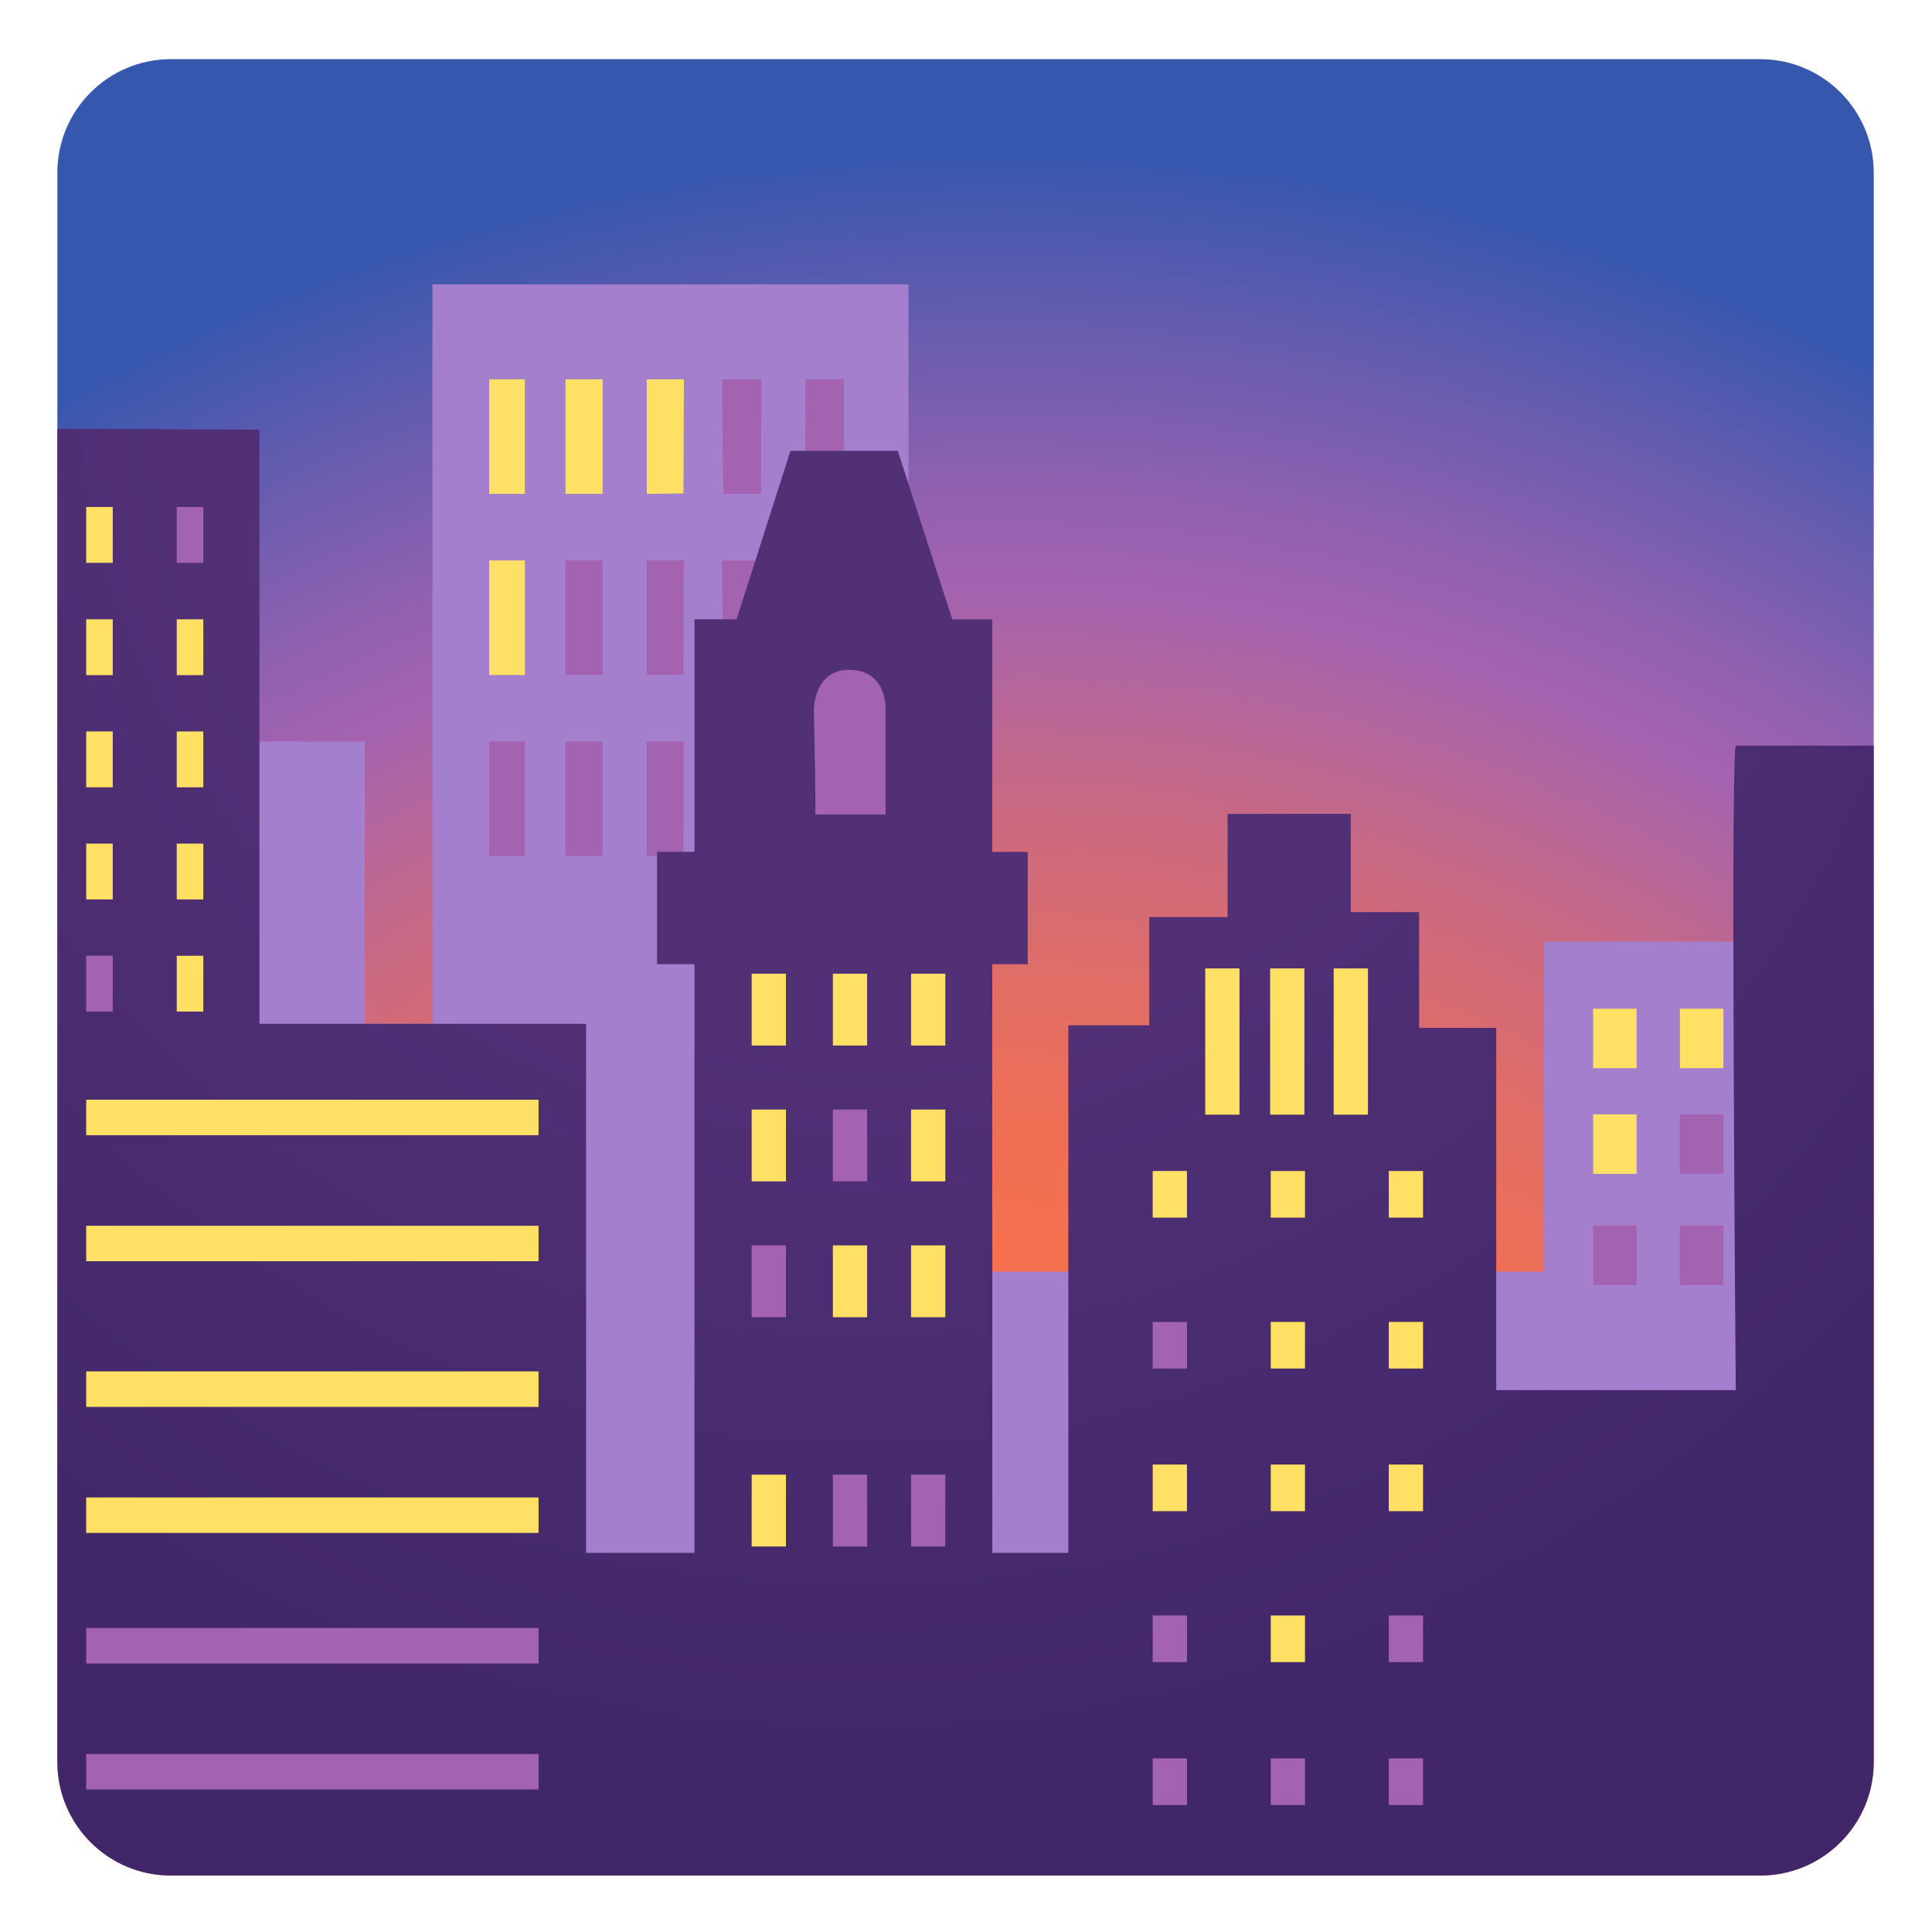
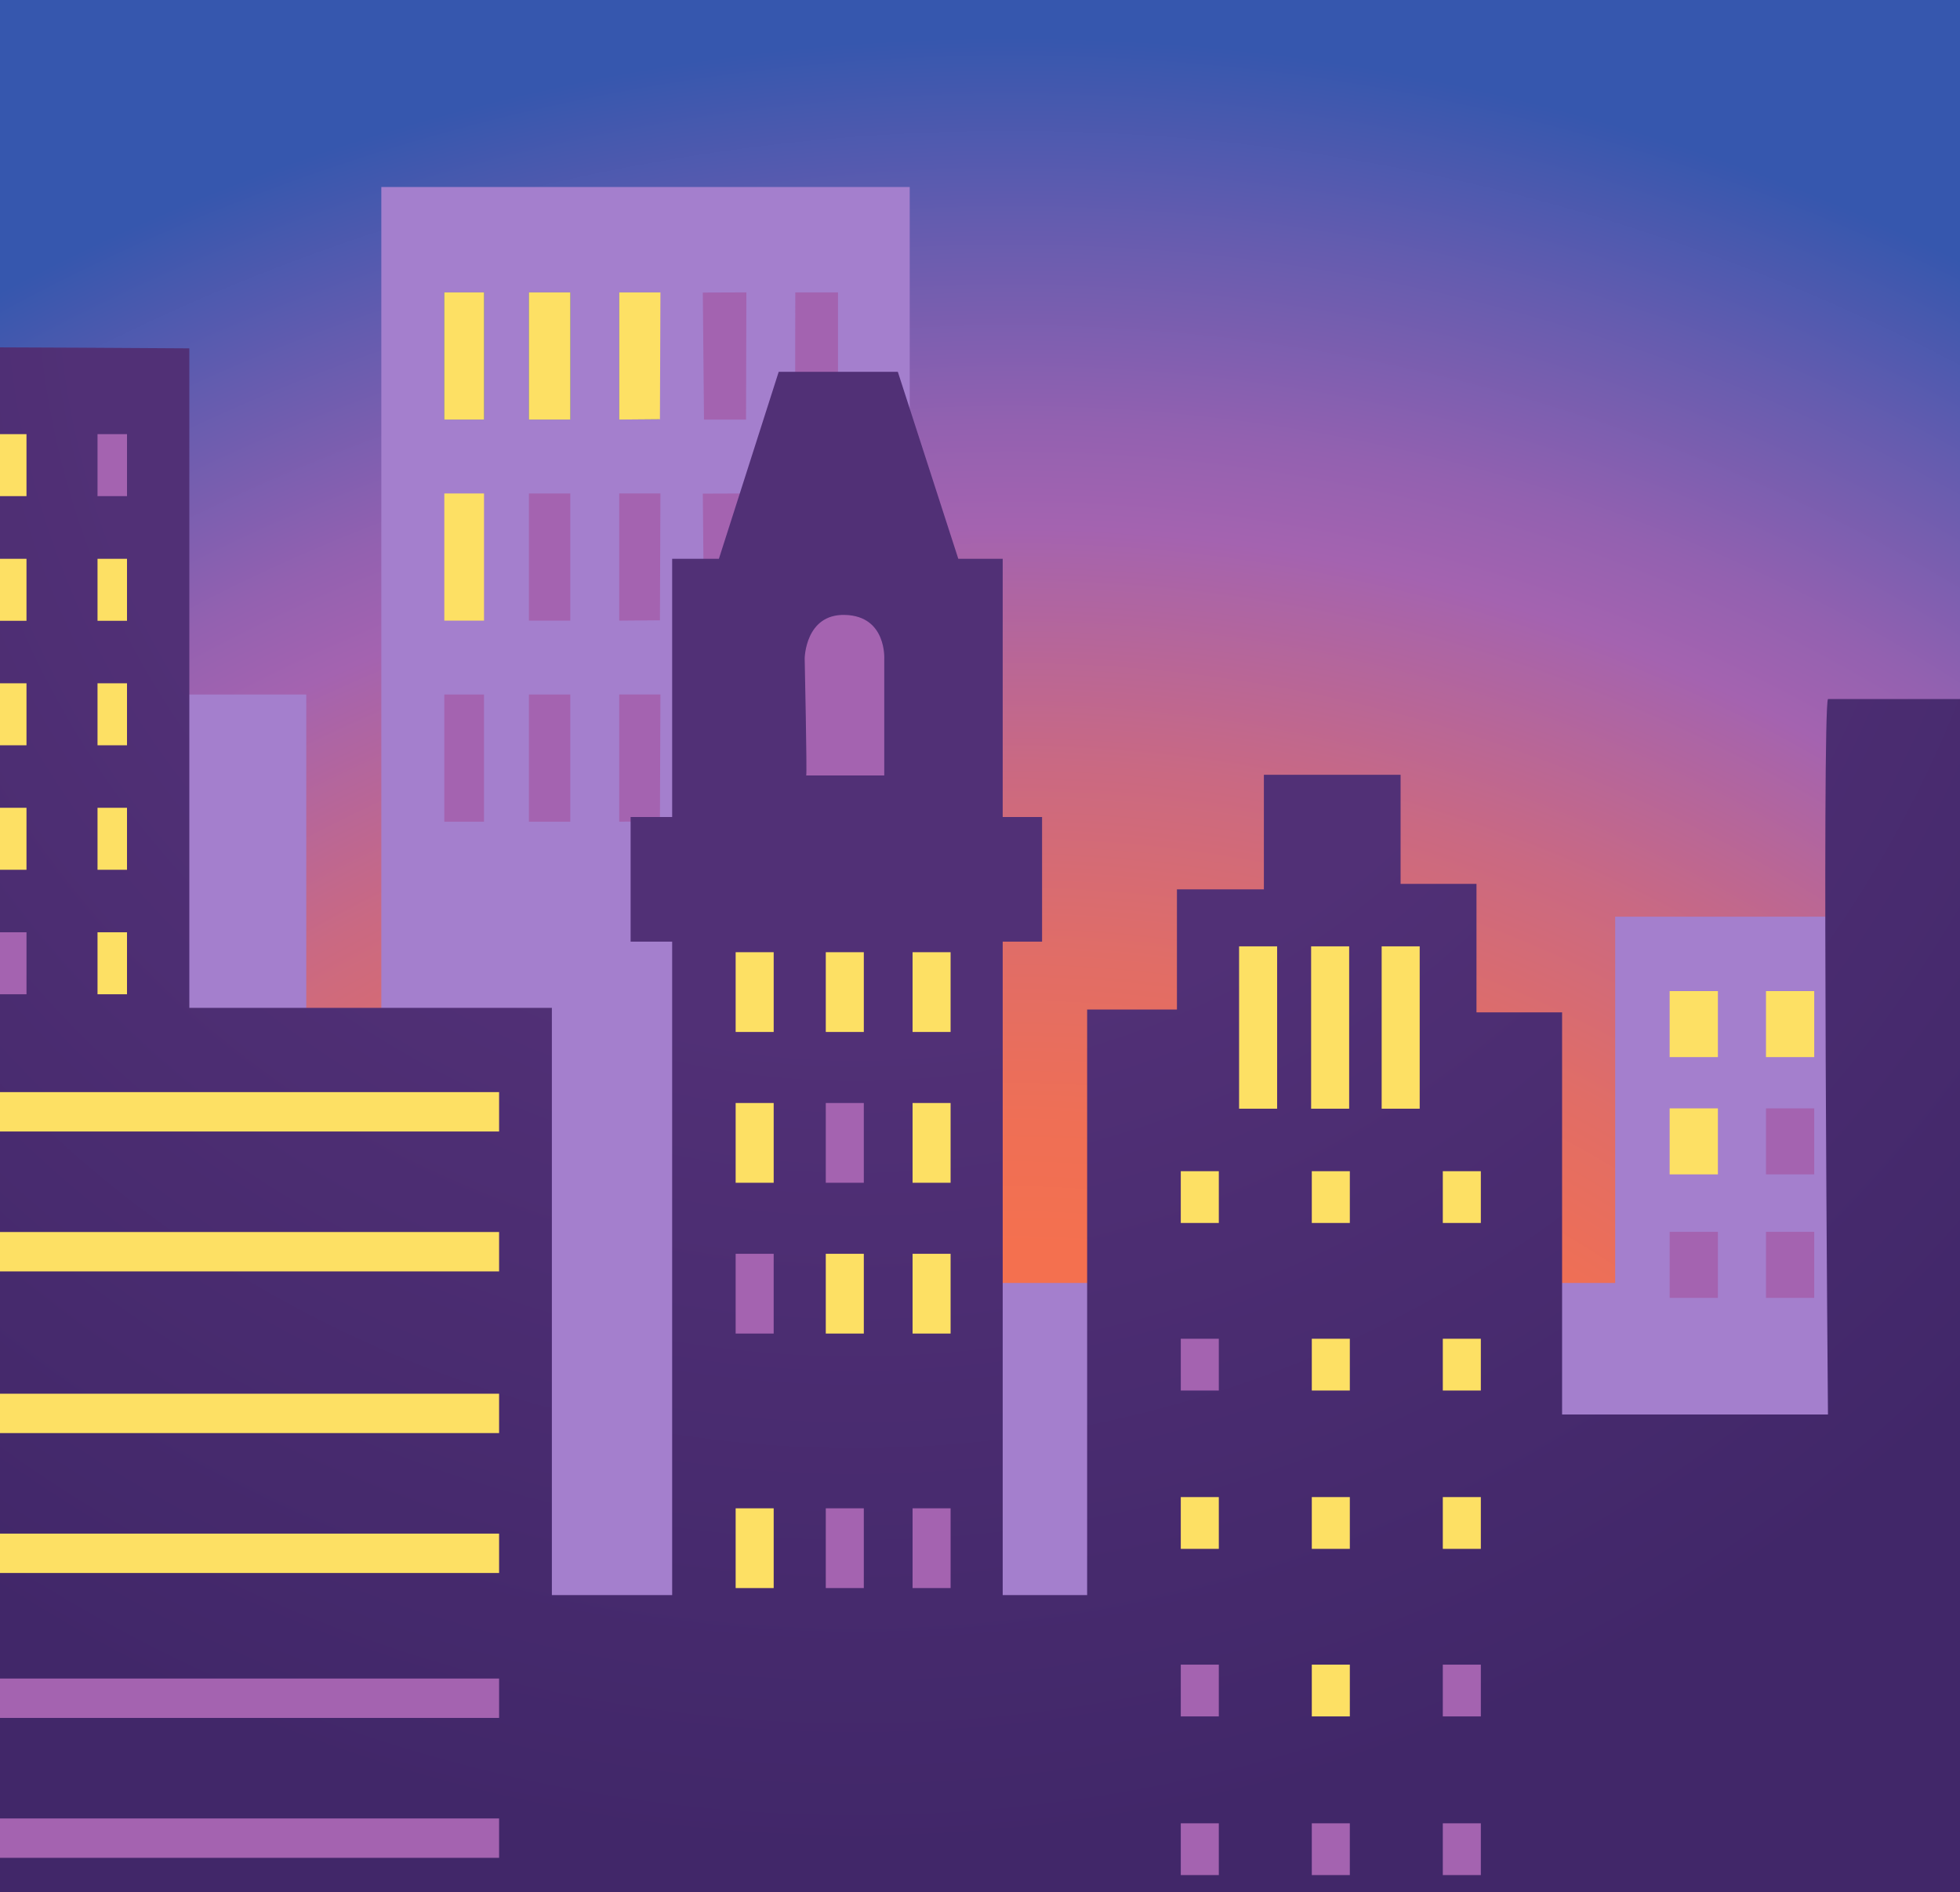
- <svg xmlns="http://www.w3.org/2000/svg" width="800px" height="800px" viewBox="0 0 128 128" aria-hidden="true" role="img" class="iconify iconify--noto" preserveAspectRatio="xMidYMid meet">
-   <radialGradient id="IconifyId17ecdb2904d178eab6069" cx="66.229" cy="137.219" r="134.881" gradientUnits="userSpaceOnUse">
-     <stop offset=".408" stop-color="#f4704f" />
-     <stop offset=".463" stop-color="#ef6f55" />
-     <stop offset=".536" stop-color="#e16d66" />
-     <stop offset=".621" stop-color="#ca6982" />
-     <stop offset=".713" stop-color="#a964a9" />
-     <stop offset=".727" stop-color="#a463b0" />
-     <stop offset=".772" stop-color="#9361b0" />
-     <stop offset=".861" stop-color="#655caf" />
-     <stop offset=".944" stop-color="#3657ae" />
+ <svg xmlns="http://www.w3.org/2000/svg" preserveAspectRatio="xMidYMid meet" class="iconify iconify--noto" role="img" aria-hidden="true" viewBox="5.889 7.679 116.992 112.893" style="max-height: 500px" width="116.992" height="112.893">
+   <radialGradient gradientUnits="userSpaceOnUse" r="134.881" cy="137.219" cx="66.229" id="IconifyId17ecdb2904d178eab6069">
+     <stop stop-color="#f4704f" offset=".408" />
+     <stop stop-color="#ef6f55" offset=".463" />
+     <stop stop-color="#e16d66" offset=".536" />
+     <stop stop-color="#ca6982" offset=".621" />
+     <stop stop-color="#a964a9" offset=".713" />
+     <stop stop-color="#a463b0" offset=".727" />
+     <stop stop-color="#9361b0" offset=".772" />
+     <stop stop-color="#655caf" offset=".861" />
+     <stop stop-color="#3657ae" offset=".944" />
  </radialGradient>
-   <path d="M116.62 124.26H11.32c-4.15 0-7.52-3.37-7.52-7.52V11.44c0-4.15 3.37-7.52 7.52-7.52h105.3c4.15 0 7.52 3.37 7.52 7.52v105.3c.01 4.15-3.36 7.52-7.52 7.52z" fill="url(#IconifyId17ecdb2904d178eab6069)" />
-   <path fill="#a47fcd" d="M121.3 62.39h-19v21.86H60.19V18.84H28.65v65.41h-4.48V49.13H12.34v42.65h9.5v25.44h97.13v-11.11h2.33z" />
-   <path fill="#3f737b" d="M32.41 25.13h2.37v7.59h-2.37z" />
-   <path fill="#3f737b" d="M37.46 25.13h2.47v7.59h-2.47z" />
-   <path fill="#3f737b" d="M45.27 25.13h-2.42v7.59l2.36-.02z" />
-   <path fill="#a363b0" d="M50.44 25.13l-2.6.01l.07 7.58h2.51z" />
-   <path fill="#fde064" d="M32.41 25.13h2.37v7.59h-2.37z" />
-   <path fill="#fde064" d="M37.46 25.13h2.47v7.59h-2.47z" />
-   <path fill="#fde064" d="M45.31 25.13h-2.46v7.59l2.43-.02z" />
-   <path fill="#a463b0" d="M50.44 37.13l-2.6.01l.07 7.58h2.51z" />
-   <path fill="#fde064" d="M32.41 37.13h2.37v7.59h-2.37z" />
-   <path fill="#a463b0" d="M37.46 37.13h2.47v7.59h-2.47z" />
-   <path fill="#a463b0" d="M45.31 37.13h-2.46v7.59l2.43-.02z" />
-   <path fill="#a463b0" d="M32.41 49.13h2.37v7.59h-2.37z" />
-   <path fill="#a463b0" d="M37.46 49.13h2.47v7.59h-2.47z" />
-   <path fill="#a463b0" d="M45.31 49.13h-2.46v7.59l2.43-.02z" />
-   <path fill="#a363b0" d="M53.36 25.13l-.01 7.59h2.56v-7.59z" />
-   <path fill="#a463b0" d="M105.55 81.2h2.88v3.94h-2.88z" />
-   <path fill="#a463b0" d="M111.3 81.2h2.88v3.94h-2.88z" />
-   <path fill="#fde064" d="M105.55 73.83h2.88v3.94h-2.88z" />
-   <path fill="#a463b0" d="M111.3 73.83h2.88v3.94h-2.88z" />
-   <path fill="#fde064" d="M105.55 66.83h2.88v3.94h-2.88z" />
-   <path fill="#fde064" d="M111.3 66.83h2.88v3.94h-2.88z" />
-   <radialGradient id="IconifyId17ecdb2904d178eab6070" cx="56.989" cy="23.279" r="100.394" gradientUnits="userSpaceOnUse">
-     <stop offset=".46" stop-color="#513076" />
-     <stop offset=".951" stop-color="#412769" />
+   <path fill="url(#IconifyId17ecdb2904d178eab6069)" d="M116.62 124.26H11.32c-4.15 0-7.52-3.37-7.52-7.52V11.44c0-4.15 3.37-7.52 7.52-7.52h105.3c4.15 0 7.52 3.37 7.52 7.52v105.3c.01 4.15-3.36 7.52-7.52 7.52z" />
+   <path d="M121.3 62.39h-19v21.86H60.19V18.84H28.65v65.41h-4.48V49.13H12.34v42.65h9.5v25.44h97.13v-11.11h2.33z" fill="#a47fcd" />
+   <path d="M32.41 25.13h2.37v7.59h-2.37z" fill="#3f737b" />
+   <path d="M37.46 25.13h2.47v7.59h-2.47z" fill="#3f737b" />
+   <path d="M45.27 25.13h-2.42v7.59l2.36-.02z" fill="#3f737b" />
+   <path d="M50.44 25.13l-2.6.01l.07 7.58h2.51z" fill="#a363b0" />
+   <path d="M32.41 25.13h2.37v7.59h-2.37z" fill="#fde064" />
+   <path d="M37.46 25.13h2.47v7.59h-2.47z" fill="#fde064" />
+   <path d="M45.31 25.13h-2.46v7.59l2.43-.02z" fill="#fde064" />
+   <path d="M50.44 37.13l-2.6.01l.07 7.58h2.51z" fill="#a463b0" />
+   <path d="M32.41 37.13h2.37v7.59h-2.37z" fill="#fde064" />
+   <path d="M37.46 37.13h2.47v7.59h-2.47z" fill="#a463b0" />
+   <path d="M45.31 37.13h-2.46v7.59l2.43-.02z" fill="#a463b0" />
+   <path d="M32.41 49.13h2.37v7.59h-2.37z" fill="#a463b0" />
+   <path d="M37.46 49.13h2.47v7.59h-2.47z" fill="#a463b0" />
+   <path d="M45.31 49.13h-2.46v7.59l2.43-.02z" fill="#a463b0" />
+   <path d="M53.36 25.13l-.01 7.59h2.56v-7.59z" fill="#a363b0" />
+   <path d="M105.55 81.2h2.88v3.94h-2.88z" fill="#a463b0" />
+   <path d="M111.3 81.2h2.88v3.94h-2.88z" fill="#a463b0" />
+   <path d="M105.55 73.83h2.88v3.94h-2.88z" fill="#fde064" />
+   <path d="M111.3 73.83h2.88v3.94h-2.88z" fill="#a463b0" />
+   <path d="M105.55 66.83h2.88v3.94h-2.88z" fill="#fde064" />
+   <path d="M111.3 66.83h2.88v3.94h-2.88z" fill="#fde064" />
+   <radialGradient gradientUnits="userSpaceOnUse" r="100.394" cy="23.279" cx="56.989" id="IconifyId17ecdb2904d178eab6070">
+     <stop stop-color="#513076" offset=".46" />
+     <stop stop-color="#412769" offset=".951" />
  </radialGradient>
-   <path d="M115 49.4c-.36.73 0 42.7 0 42.7H99.13v-24h-5.11v-7.67h-4.53v-6.51h-8.16v6.84h-5.19v7.17h-5.36v34.95h-5.04v-39h2.35v-7.44h-2.35V41.03h-2.65l-3.61-11.16h-7.11L48.8 41.03h-2.79v15.41h-2.48v7.44h2.48v39h-7.18V67.83H17.19V28.47s-13.35-.09-13.39-.05v88.32c0 4.15 3.37 7.52 7.52 7.52h105.3c4.15 0 7.52-3.37 7.52-7.52V49.4H115z" fill="url(#IconifyId17ecdb2904d178eab6070)" />
-   <path fill="#a463b0" d="M5.71 116.21h29.97v2.35H5.71z" />
-   <path fill="#a463b0" d="M5.71 107.86h29.97v2.35H5.71z" />
-   <path fill="#fde064" d="M5.71 99.21h29.97v2.35H5.71z" />
-   <path fill="#fde064" d="M5.71 90.86h29.97v2.35H5.71z" />
-   <path fill="#fde064" d="M5.71 81.21h29.97v2.35H5.71z" />
-   <path fill="#fde064" d="M5.71 72.86h29.97v2.35H5.71z" />
-   <path fill="#a463b0" d="M5.71 63.32h1.76v3.7H5.71z" />
-   <path fill="#fde064" d="M11.71 63.32h1.76v3.7h-1.76z" />
-   <path fill="#fde064" d="M5.71 55.89h1.76v3.7H5.71z" />
-   <path fill="#fde064" d="M11.71 55.89h1.76v3.7h-1.76z" />
-   <path fill="#fde064" d="M5.71 48.46h1.76v3.7H5.71z" />
-   <path fill="#fde064" d="M11.71 48.46h1.76v3.7h-1.76z" />
-   <path fill="#fde064" d="M5.71 41.03h1.76v3.7H5.71z" />
-   <path fill="#fde064" d="M11.71 41.03h1.76v3.7h-1.76z" />
-   <path fill="#fde064" d="M5.71 33.59h1.76v3.7H5.71z" />
-   <path fill="#a463b0" d="M11.71 33.59h1.76v3.7h-1.76z" />
-   <path fill="#fde064" d="M49.8 64.51h2.27v4.76H49.8z" />
-   <path fill="#fde064" d="M55.18 64.51h2.27v4.76h-2.27z" />
-   <path fill="#fde064" d="M60.36 64.51h2.27v4.76h-2.27z" />
-   <path fill="#fde064" d="M49.8 73.51h2.27v4.76H49.8z" />
-   <path fill="#fde064" d="M49.8 97.7h2.27v4.76H49.8z" />
-   <path fill="#a463b0" d="M55.18 97.7h2.27v4.76h-2.27z" />
-   <path fill="#a463b0" d="M60.36 97.7h2.27v4.76h-2.27z" />
-   <path fill="#a463b0" d="M55.18 73.51h2.27v4.76h-2.27z" />
-   <path fill="#fde064" d="M60.36 73.51h2.27v4.76h-2.27z" />
-   <path fill="#a463b0" d="M49.8 82.51h2.27v4.76H49.8z" />
-   <path fill="#fde064" d="M55.18 82.51h2.27v4.76h-2.27z" />
-   <path fill="#fde064" d="M60.36 82.51h2.27v4.76h-2.27z" />
-   <path d="M54.01 53.96h4.66v-6.92s.17-2.6-2.35-2.66c-2.37-.06-2.4 2.6-2.4 2.6s.15 6.98.09 6.98z" fill="#a463b0" />
-   <path fill="#fde064" d="M79.85 64.16h2.27v9.69h-2.27z" />
-   <path fill="#fde064" d="M88.36 64.16h2.27v9.69h-2.27z" />
-   <path fill="#fde064" d="M84.15 64.16h2.27v9.69h-2.27z" />
-   <path fill="#fde064" d="M76.37 77.58h2.27v3.09h-2.27z" />
-   <path fill="#fde064" d="M84.19 77.58h2.27v3.09h-2.27z" />
-   <path fill="#fde064" d="M92.01 77.58h2.27v3.09h-2.27z" />
-   <path fill="#a463b0" d="M76.37 87.58h2.27v3.09h-2.27z" />
-   <path fill="#fde064" d="M84.19 87.58h2.27v3.09h-2.27z" />
-   <path fill="#fde064" d="M92.01 87.58h2.27v3.09h-2.27z" />
-   <path fill="#fde064" d="M76.37 97.03h2.27v3.09h-2.27z" />
-   <path fill="#fde064" d="M84.19 97.03h2.27v3.09h-2.27z" />
-   <path fill="#fde064" d="M92.01 97.03h2.27v3.09h-2.27z" />
-   <path fill="#a463b0" d="M76.37 107.03h2.27v3.09h-2.27z" />
-   <path fill="#fde064" d="M84.19 107.03h2.27v3.09h-2.27z" />
-   <path fill="#a463b0" d="M92.01 107.03h2.27v3.09h-2.27z" />
-   <path fill="#a463b0" d="M76.37 116.5h2.27v3.09h-2.27z" />
-   <path fill="#a463b0" d="M84.19 116.5h2.27v3.09h-2.27z" />
-   <path fill="#a463b0" d="M92.01 116.5h2.27v3.09h-2.27z" />
+   <path fill="url(#IconifyId17ecdb2904d178eab6070)" d="M115 49.4c-.36.73 0 42.7 0 42.7H99.13v-24h-5.11v-7.67h-4.53v-6.51h-8.16v6.84h-5.19v7.17h-5.36v34.95h-5.04v-39h2.35v-7.44h-2.35V41.03h-2.65l-3.61-11.16h-7.11L48.8 41.03h-2.79v15.41h-2.48v7.44h2.48v39h-7.18V67.83H17.19V28.47s-13.35-.09-13.39-.05v88.32c0 4.15 3.37 7.52 7.52 7.52h105.3c4.15 0 7.52-3.37 7.52-7.52V49.4H115z" />
+   <path d="M5.71 116.21h29.97v2.35H5.71z" fill="#a463b0" />
+   <path d="M5.71 107.86h29.97v2.35H5.71z" fill="#a463b0" />
+   <path d="M5.71 99.21h29.97v2.35H5.71z" fill="#fde064" />
+   <path d="M5.71 90.86h29.97v2.35H5.71z" fill="#fde064" />
+   <path d="M5.71 81.21h29.97v2.35H5.71z" fill="#fde064" />
+   <path d="M5.71 72.86h29.97v2.35H5.71z" fill="#fde064" />
+   <path d="M5.71 63.32h1.76v3.7H5.71z" fill="#a463b0" />
+   <path d="M11.71 63.32h1.76v3.7h-1.76z" fill="#fde064" />
+   <path d="M5.71 55.89h1.76v3.7H5.71z" fill="#fde064" />
+   <path d="M11.71 55.89h1.76v3.7h-1.76z" fill="#fde064" />
+   <path d="M5.71 48.46h1.76v3.7H5.71z" fill="#fde064" />
+   <path d="M11.71 48.46h1.76v3.7h-1.76z" fill="#fde064" />
+   <path d="M5.71 41.03h1.76v3.7H5.71z" fill="#fde064" />
+   <path d="M11.71 41.03h1.76v3.7h-1.76z" fill="#fde064" />
+   <path d="M5.71 33.59h1.76v3.7H5.71z" fill="#fde064" />
+   <path d="M11.71 33.59h1.76v3.7h-1.76z" fill="#a463b0" />
+   <path d="M49.8 64.51h2.27v4.76H49.8z" fill="#fde064" />
+   <path d="M55.18 64.51h2.27v4.76h-2.27z" fill="#fde064" />
+   <path d="M60.36 64.51h2.27v4.76h-2.27z" fill="#fde064" />
+   <path d="M49.8 73.51h2.27v4.76H49.8z" fill="#fde064" />
+   <path d="M49.8 97.7h2.27v4.76H49.8z" fill="#fde064" />
+   <path d="M55.18 97.7h2.27v4.76h-2.27z" fill="#a463b0" />
+   <path d="M60.36 97.7h2.27v4.76h-2.27z" fill="#a463b0" />
+   <path d="M55.18 73.51h2.27v4.76h-2.27z" fill="#a463b0" />
+   <path d="M60.36 73.51h2.27v4.76h-2.27z" fill="#fde064" />
+   <path d="M49.8 82.51h2.27v4.76H49.8z" fill="#a463b0" />
+   <path d="M55.18 82.51h2.27v4.76h-2.27z" fill="#fde064" />
+   <path d="M60.36 82.51h2.27v4.76h-2.27z" fill="#fde064" />
+   <path fill="#a463b0" d="M54.01 53.96h4.66v-6.92s.17-2.6-2.35-2.66c-2.37-.06-2.4 2.6-2.4 2.6s.15 6.98.09 6.98z" />
+   <path d="M79.85 64.16h2.27v9.69h-2.27z" fill="#fde064" />
+   <path d="M88.36 64.16h2.27v9.69h-2.27z" fill="#fde064" />
+   <path d="M84.15 64.16h2.27v9.69h-2.27z" fill="#fde064" />
+   <path d="M76.37 77.58h2.27v3.09h-2.27z" fill="#fde064" />
+   <path d="M84.19 77.58h2.27v3.09h-2.27z" fill="#fde064" />
+   <path d="M92.01 77.58h2.27v3.09h-2.27z" fill="#fde064" />
+   <path d="M76.37 87.58h2.27v3.09h-2.27z" fill="#a463b0" />
+   <path d="M84.19 87.58h2.27v3.09h-2.27z" fill="#fde064" />
+   <path d="M92.01 87.58h2.27v3.09h-2.27z" fill="#fde064" />
+   <path d="M76.37 97.03h2.27v3.09h-2.27z" fill="#fde064" />
+   <path d="M84.19 97.03h2.27v3.09h-2.27z" fill="#fde064" />
+   <path d="M92.01 97.03h2.27v3.09h-2.27z" fill="#fde064" />
+   <path d="M76.37 107.03h2.27v3.09h-2.27z" fill="#a463b0" />
+   <path d="M84.19 107.03h2.27v3.09h-2.27z" fill="#fde064" />
+   <path d="M92.01 107.03h2.27v3.09h-2.27z" fill="#a463b0" />
+   <path d="M76.37 116.5h2.27v3.09h-2.27z" fill="#a463b0" />
+   <path d="M84.19 116.5h2.27v3.09h-2.27z" fill="#a463b0" />
+   <path d="M92.01 116.5h2.27v3.09h-2.27z" fill="#a463b0" />
</svg>
